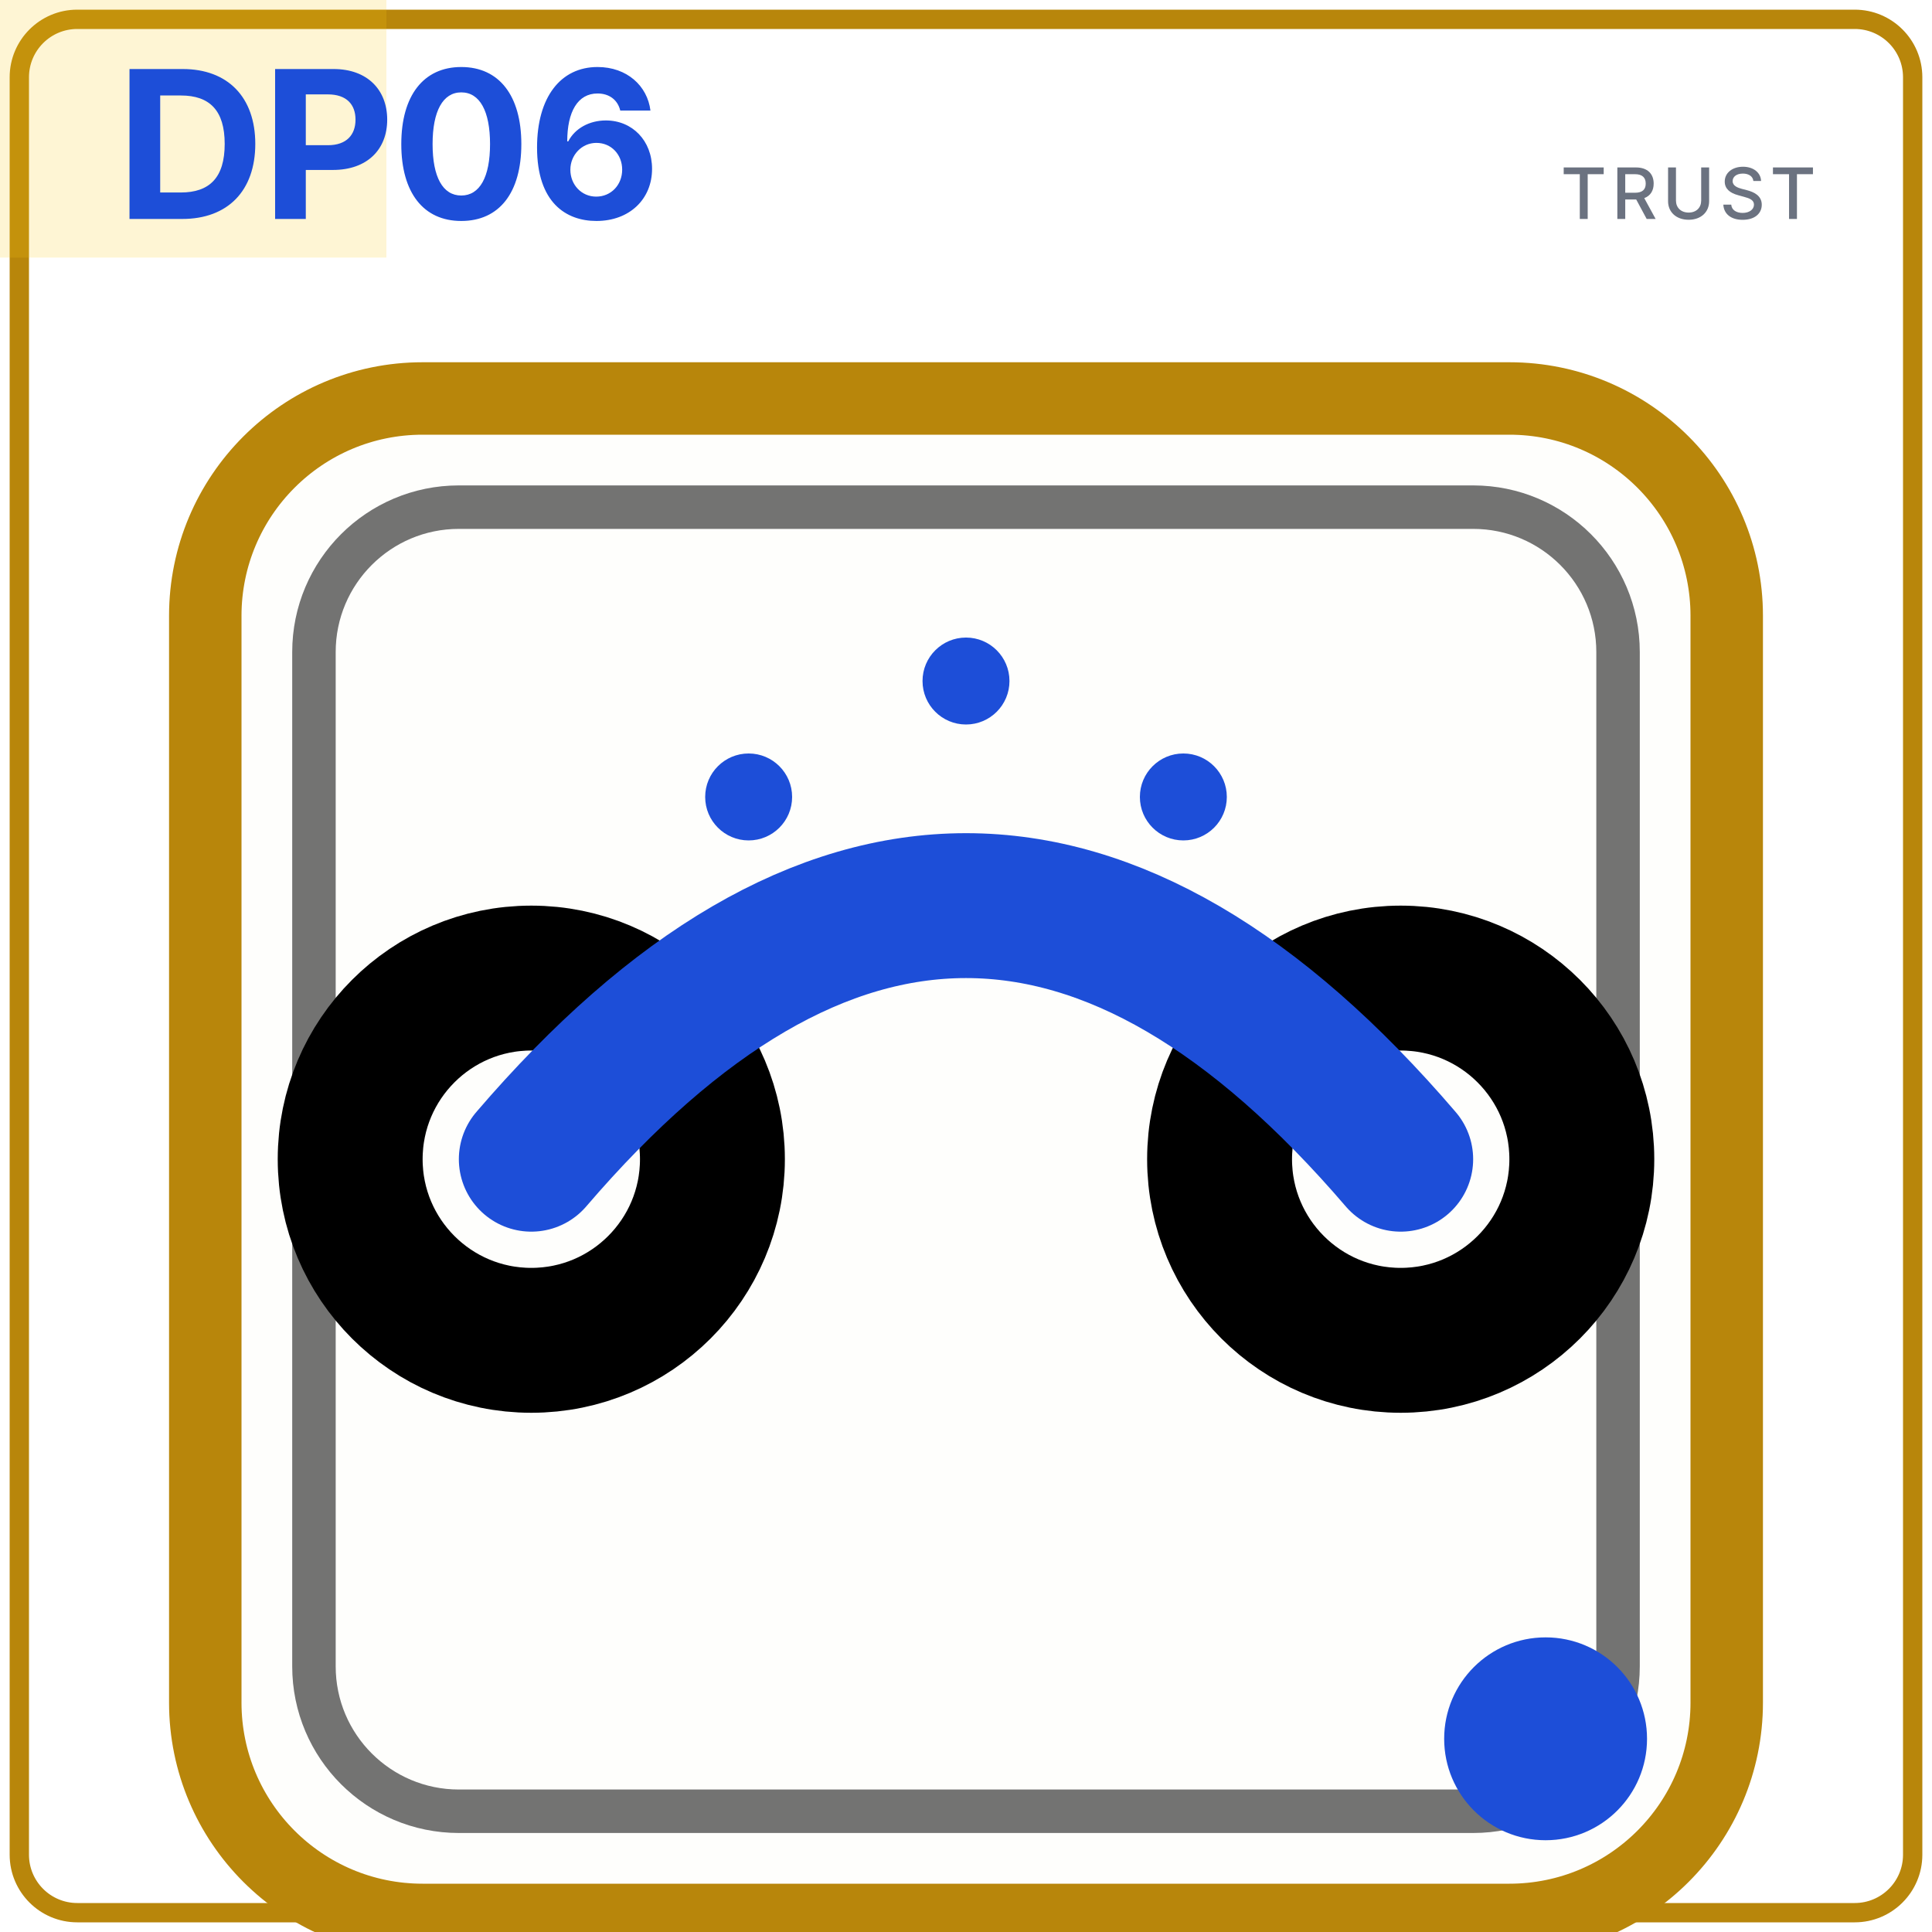
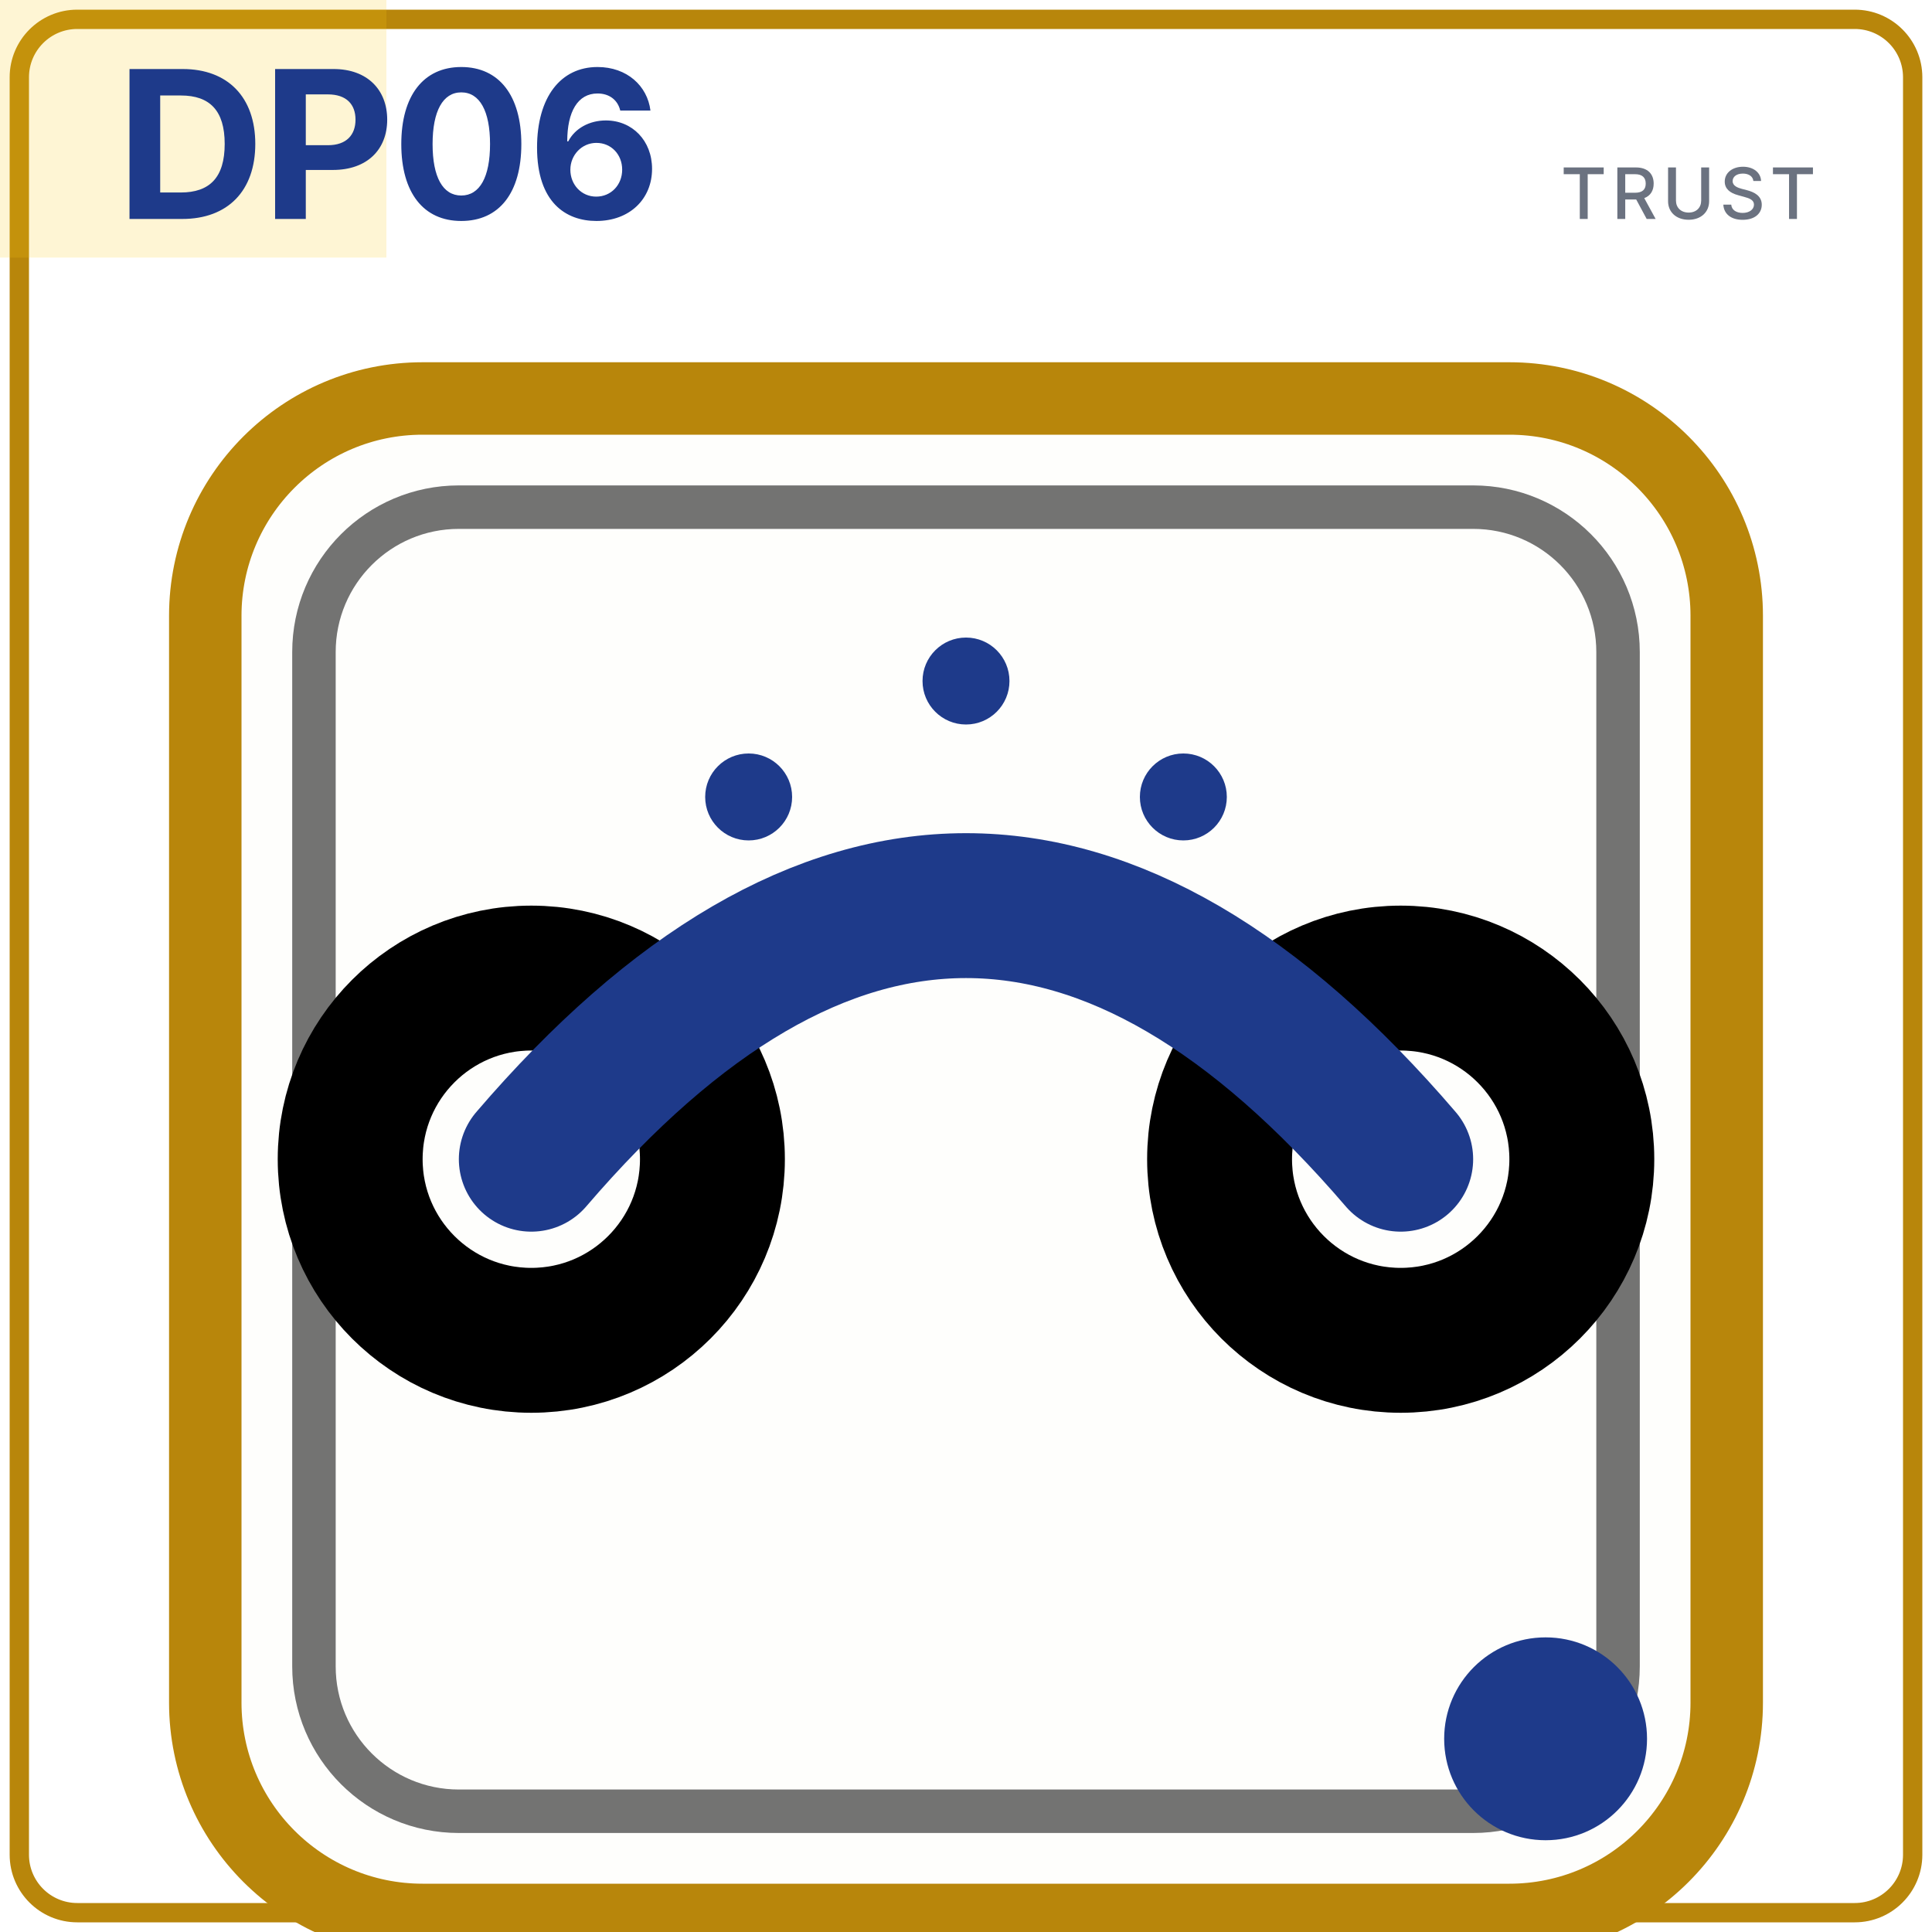
<svg xmlns="http://www.w3.org/2000/svg" viewBox="0 0 600 600" width="600" height="600" role="img" aria-labelledby="t">
  <rect width="600" height="600" fill="#ffffff" />
  <rect x="6" y="6" width="588" height="588" rx="18" fill="none" stroke="#b8860b" stroke-width="6" />
  <rect x="0" y="0" width="120" height="80" fill="#facc15" fill-opacity="0.18" />
-   <text x="36" y="68" font-family="Inter, &quot;SF Pro Text&quot;, &quot;Segoe UI&quot;, system-ui, sans-serif" font-size="64" font-weight="700" fill="#1d4ed8" letter-spacing="-1">DP06</text>
+   <text x="36" y="68" font-family="Inter, &quot;SF Pro Text&quot;, &quot;Segoe UI&quot;, system-ui, sans-serif" font-size="64" font-weight="700" fill="#1e3a8a" letter-spacing="-1">DP06</text>
  <text x="564" y="68" font-family="Inter, &quot;SF Pro Text&quot;, &quot;Segoe UI&quot;, system-ui, sans-serif" font-size="22" font-weight="500" fill="#6b7280" text-anchor="end" letter-spacing="1.5">TRUST</text>
  <svg x="30" y="90" width="540" height="540" viewBox="0 0 24 24" fill="none" stroke="#1f2937" stroke-width="2" stroke-linecap="round" stroke-linejoin="round">
    <rect x="1.5" y="1.5" width="21" height="21" rx="3" fill="#f5e9c8" fill-opacity="0.06" stroke="#b8860b" stroke-width="1" />
    <rect x="3" y="3" width="18" height="18" rx="2" fill="none" stroke="currentColor" stroke-width="0.6" stroke-opacity="0.55" />
-     <circle cx="20" cy="20" r="1.4" fill="#1d4ed8" stroke="none" />
+     <circle cx="20" cy="20" r="1.4" fill="#1e3a8a" stroke="none" />
    <circle cx="6" cy="12" r="2.5" stroke="currentColor" fill="none" />
    <circle cx="18" cy="12" r="2.5" stroke="currentColor" fill="none" />
-     <path d="M6 12 Q12 5 18 12" stroke="#1d4ed8" fill="none" />
-     <circle cx="9" cy="7" r="0.6" fill="#1d4ed8" stroke="none" />
-     <circle cx="12" cy="5.4" r="0.6" fill="#1d4ed8" stroke="none" />
-     <circle cx="15" cy="7" r="0.6" fill="#1d4ed8" stroke="none" />
+     <path d="M6 12 Q12 5 18 12" stroke="#1e3a8a" fill="none" />
+     <circle cx="9" cy="7" r="0.6" fill="#1e3a8a" stroke="none" />
+     <circle cx="12" cy="5.4" r="0.6" fill="#1e3a8a" stroke="none" />
+     <circle cx="15" cy="7" r="0.6" fill="#1e3a8a" stroke="none" />
  </svg>
</svg>
